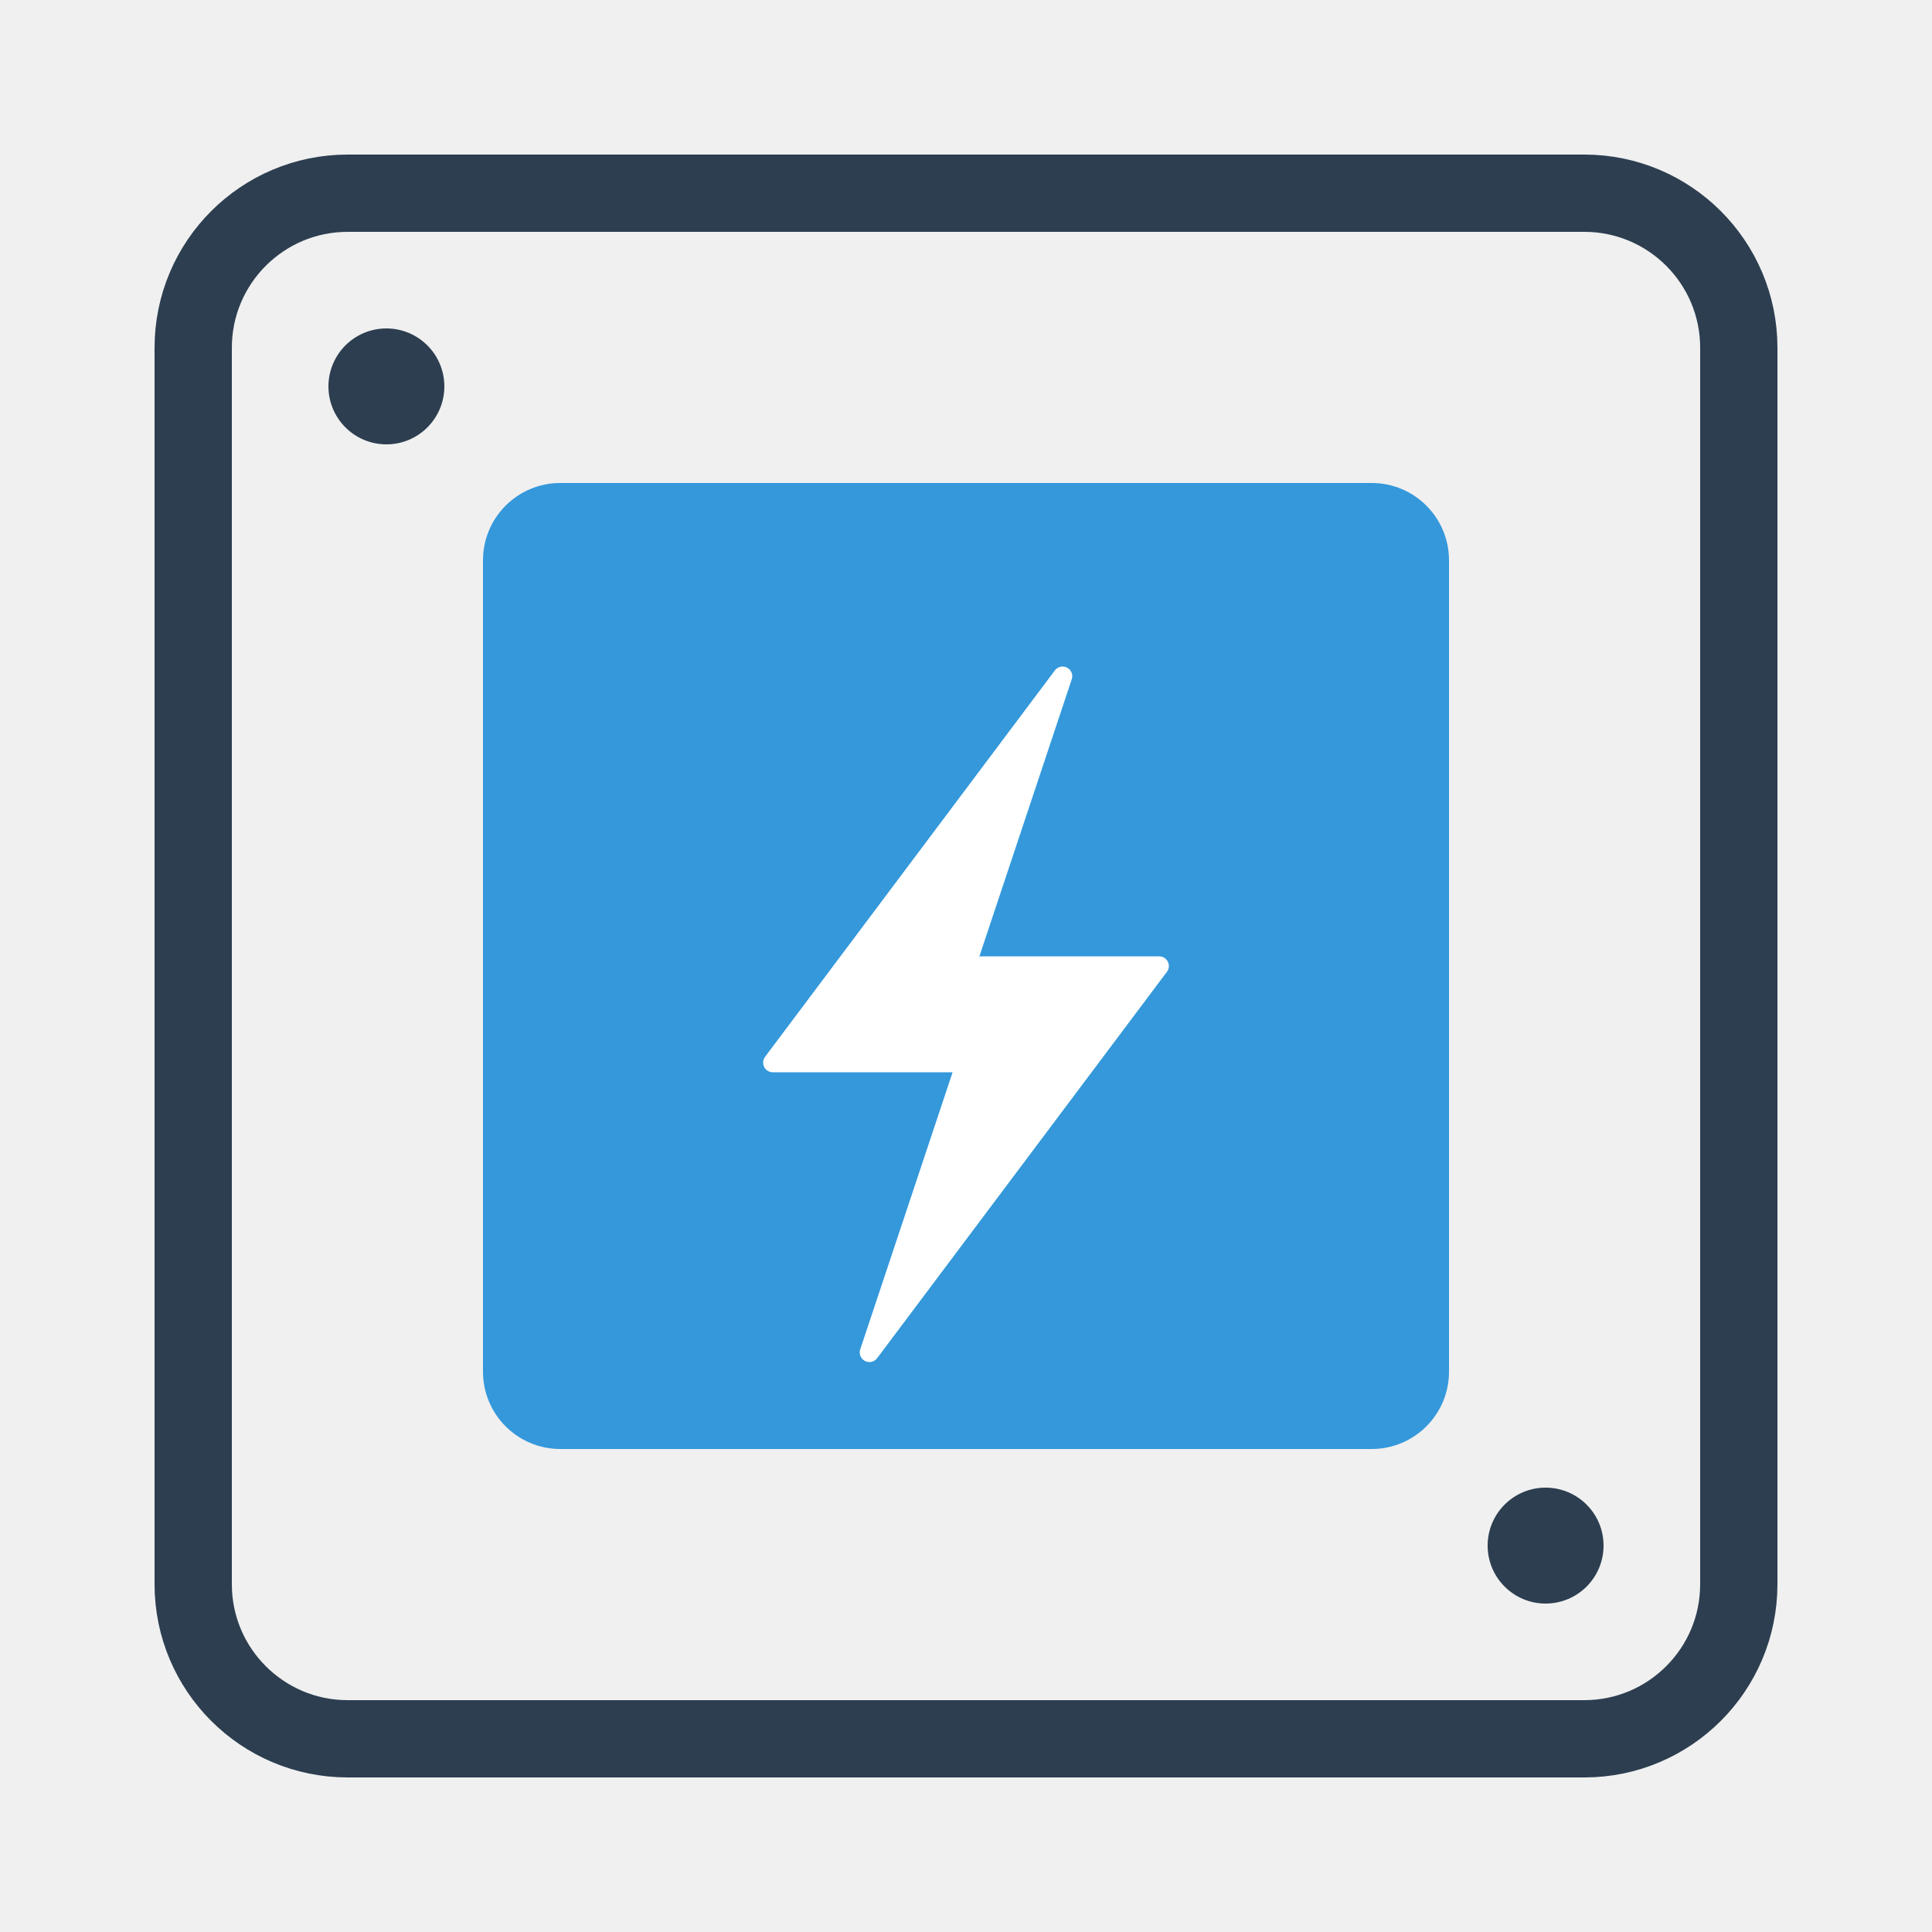
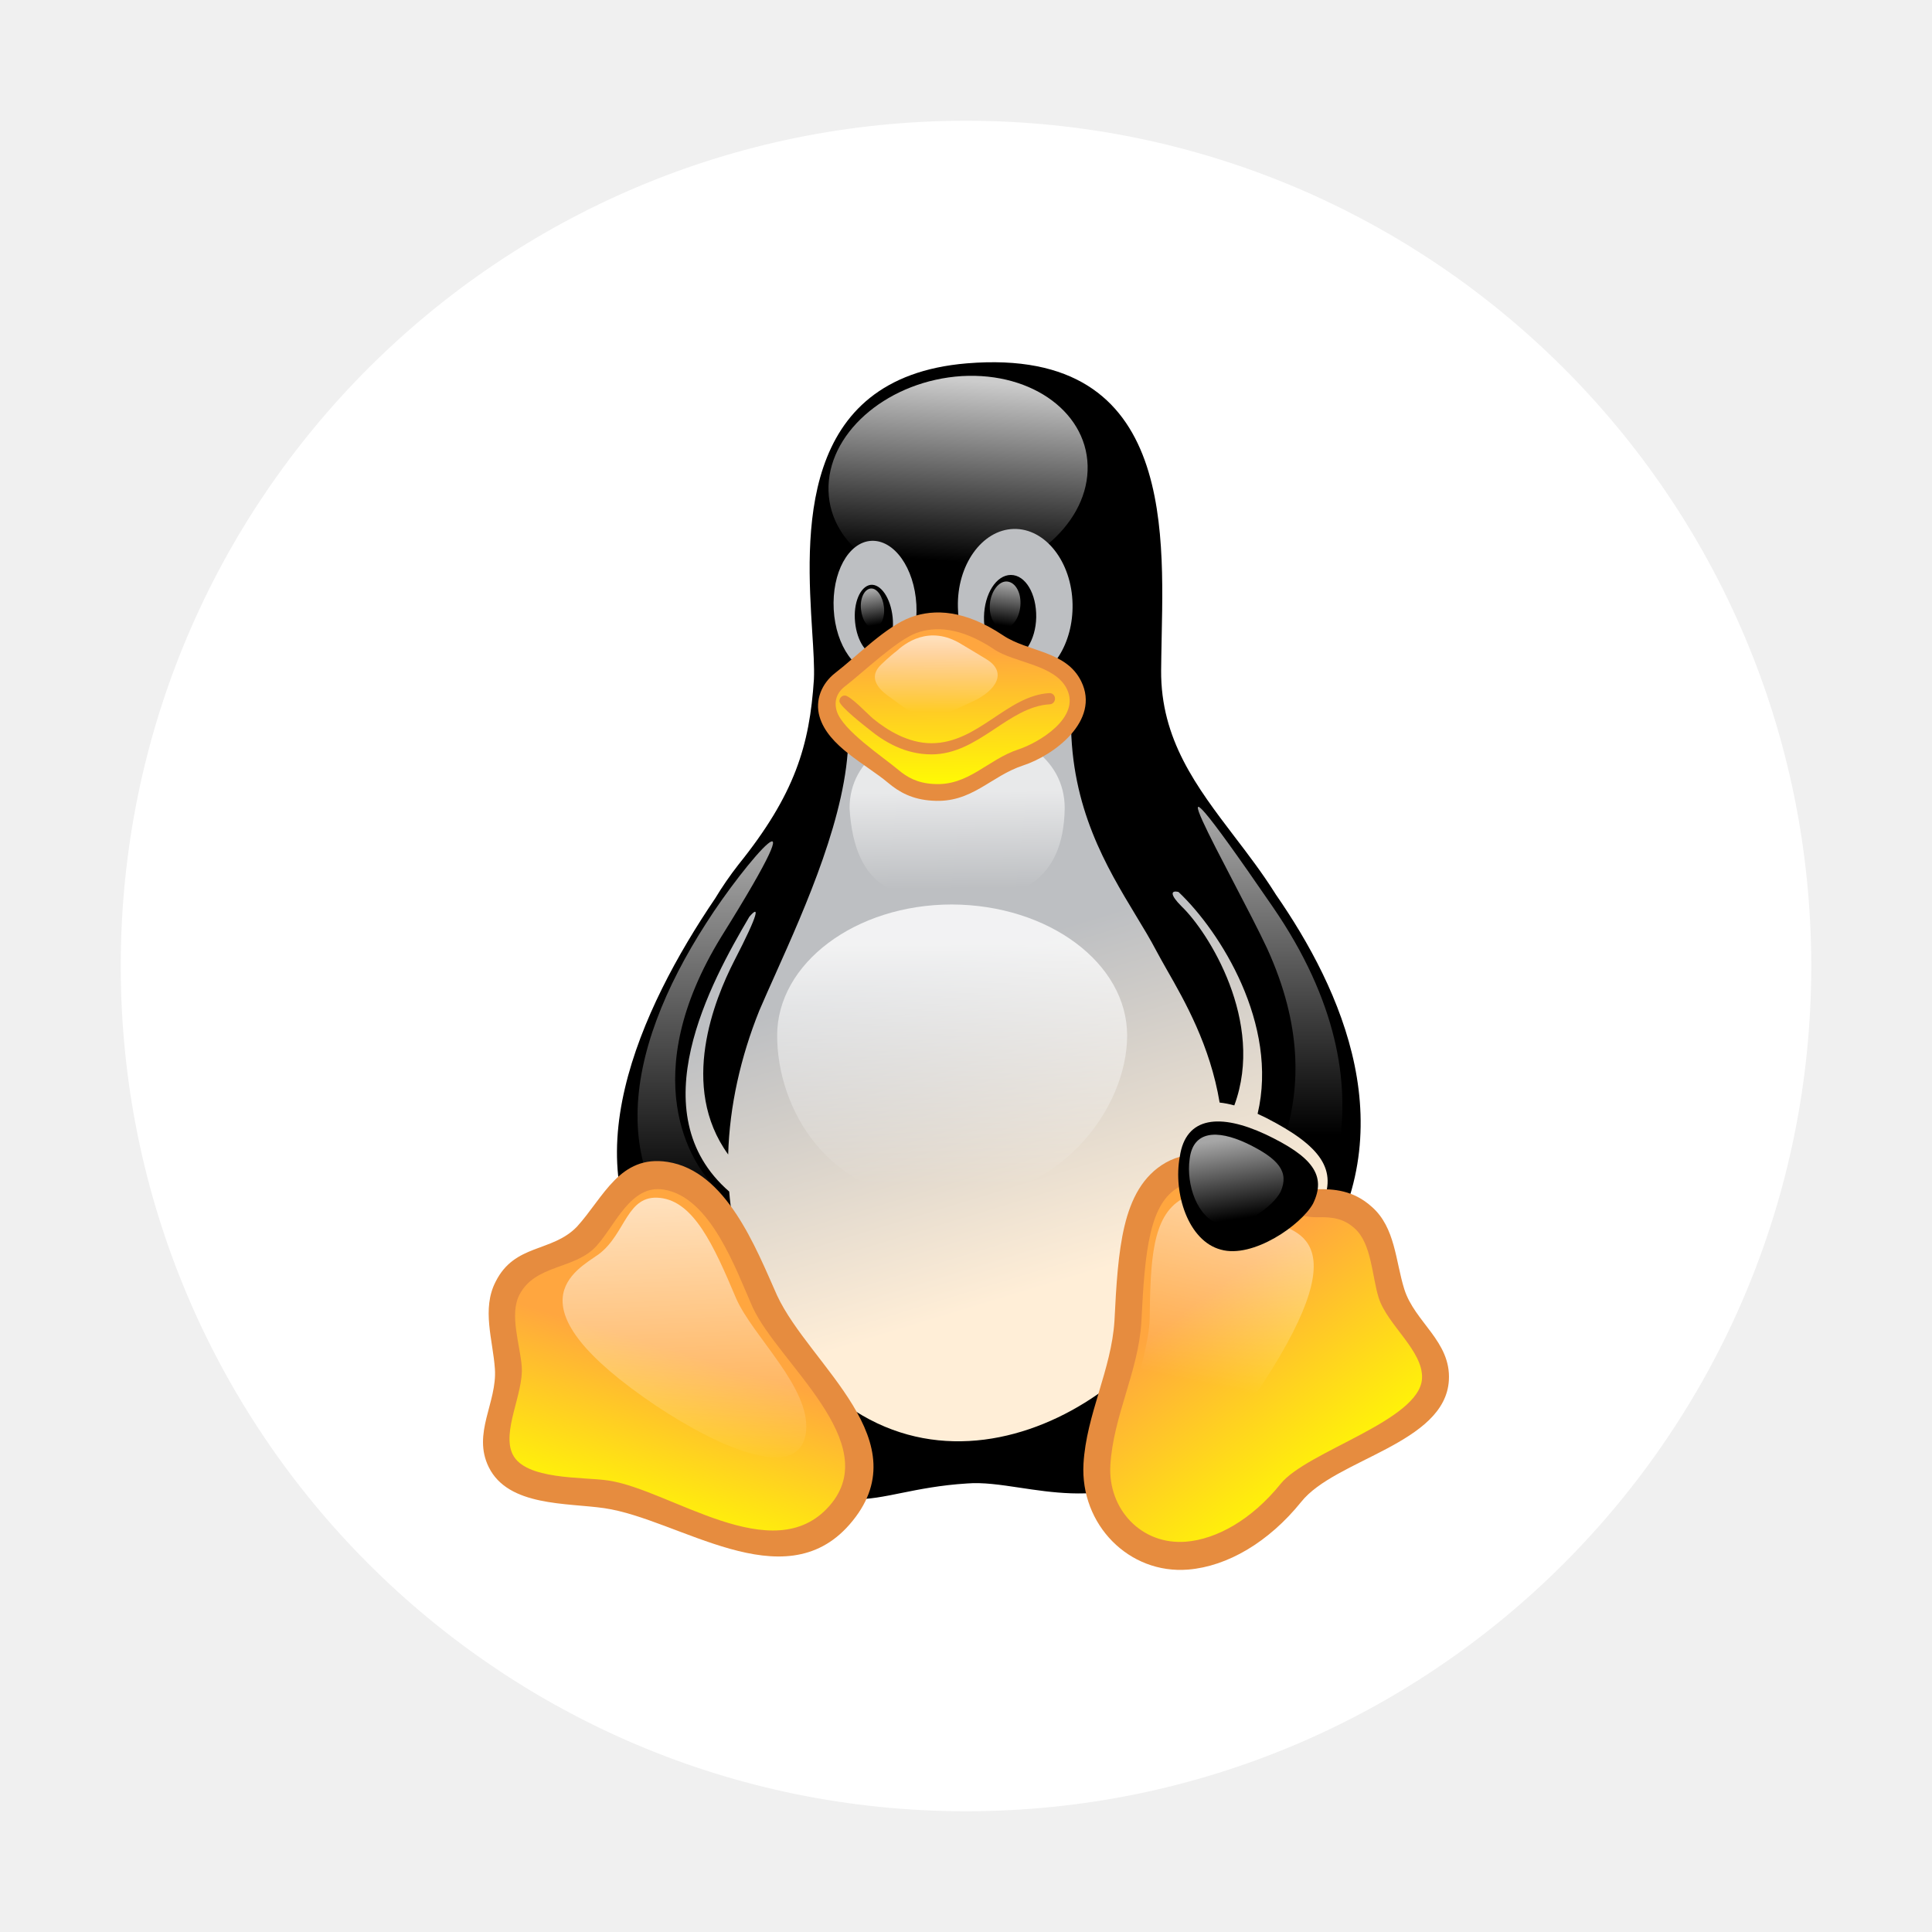
- <svg xmlns="http://www.w3.org/2000/svg" width="100" height="100" viewBox="0 0 100 100" fill="none">
-   <rect x="10" y="10" width="80" height="80" rx="8" stroke="#2C3E50" stroke-width="4" />
-   <rect x="25" y="25" width="50" height="50" rx="4" fill="#3498DB" />
-   <path d="M55 35L40 55H50L45 70L60 50H50L55 35Z" fill="white" stroke="white" stroke-width="1" stroke-linejoin="round" />
-   <circle cx="20" cy="20" r="3" fill="#2C3E50" />
-   <circle cx="80" cy="80" r="3" fill="#2C3E50" />
+ <svg xmlns="http://www.w3.org/2000/svg" width="800px" height="800px" viewBox="0 0 32 32" fill="none">
+   <path d="M30 16C30 23.728 23.735 30 16 30C8.265 30 2 23.728 2 16C2 8.265 8.265 2 16 2C23.735 2 30 8.265 30 16Z" fill="white" />
+   <path d="M11.306 21.91C11.181 21.723 11.071 21.471 10.982 21.17C9.376 19.358 10.617 16.692 11.845 14.881C11.962 14.687 12.091 14.5 12.23 14.322C13.167 13.158 13.409 12.348 13.481 11.252C13.49 11.048 13.473 10.778 13.453 10.468C13.354 8.884 13.19 6.252 16.016 6.018C19.549 5.727 19.261 8.971 19.235 10.873C19.234 10.952 19.233 11.028 19.232 11.102C19.223 12.249 19.821 13.034 20.445 13.854C20.674 14.153 20.905 14.457 21.112 14.784C21.118 14.794 21.124 14.804 21.13 14.813C22.222 16.388 23.299 18.737 21.799 20.965C21.589 21.726 21.27 22.424 20.843 22.992C19.314 25.005 17.954 24.801 16.892 24.641C16.572 24.593 16.279 24.549 16.016 24.571C15.58 24.598 15.23 24.668 14.928 24.729C13.761 24.965 13.305 25.057 11.306 21.91Z" fill="#000000" />
+   <path d="M18.014 7.795C17.981 8.727 16.992 9.537 15.806 9.612C14.621 9.687 13.691 8.979 13.723 8.046C13.756 7.114 14.745 6.304 15.931 6.229C17.116 6.161 18.047 6.862 18.014 7.795Z" fill="url(#paint0_linear_87_7435)" />
+   <path fill-rule="evenodd" clip-rule="evenodd" d="M15.866 10.061C15.875 10.568 16.107 11 16.433 11.195C15.37 11.1 14.051 11.489 14.051 12.225C14.035 13.47 13.342 15.02 12.843 16.135C12.745 16.354 12.654 16.557 12.577 16.737C12.269 17.502 12.083 18.32 12.061 19.122C11.243 17.995 11.838 16.548 12.158 15.921C12.585 15.095 12.576 14.992 12.411 15.185C11.776 16.265 10.58 18.433 12.078 19.736C12.125 20.318 12.267 20.881 12.518 21.399C14.523 25.442 18.276 23.782 19.514 21.685C19.679 21.387 19.812 21.099 19.918 20.82C19.98 20.859 20.046 20.89 20.117 20.909C20.739 21.093 21.669 20.392 21.892 19.957C22.16 19.378 21.885 18.983 20.968 18.514C20.922 18.491 20.875 18.469 20.83 18.448C21.181 16.968 20.212 15.428 19.52 14.774C19.391 14.742 19.373 14.816 19.573 15.015C20.009 15.433 20.957 16.923 20.444 18.309C20.36 18.286 20.278 18.27 20.201 18.262C20.043 17.316 19.623 16.58 19.329 16.066C19.263 15.949 19.203 15.844 19.154 15.751C19.055 15.562 18.937 15.366 18.811 15.159C18.328 14.359 17.739 13.384 17.739 11.939C17.665 11.621 17.365 11.409 16.966 11.292C17.429 11.199 17.777 10.657 17.765 10.007C17.752 9.305 17.313 8.747 16.789 8.761C16.265 8.775 15.846 9.36 15.866 10.061ZM16.298 10.217C16.291 10.605 16.475 10.918 16.717 10.918C16.953 10.918 17.156 10.605 17.163 10.224C17.169 9.836 16.986 9.523 16.743 9.523C16.501 9.523 16.305 9.836 16.298 10.217Z" fill="url(#paint1_linear_87_7435)" />
+   <path fill-rule="evenodd" clip-rule="evenodd" d="M14.556 11.15C14.935 11.129 15.211 10.619 15.178 10.013C15.145 9.408 14.811 8.938 14.431 8.958C14.051 8.979 13.776 9.489 13.809 10.095C13.842 10.701 14.176 11.17 14.556 11.15ZM14.785 10.224C14.818 10.544 14.7 10.816 14.529 10.844C14.359 10.864 14.195 10.626 14.163 10.306C14.13 9.986 14.248 9.714 14.418 9.687C14.588 9.666 14.752 9.904 14.785 10.224Z" fill="url(#paint2_linear_87_7435)" />
+   <path d="M16.396 10C16.376 10.217 16.475 10.394 16.612 10.408C16.75 10.422 16.881 10.251 16.9 10.04C16.92 9.823 16.822 9.646 16.684 9.632C16.547 9.618 16.416 9.789 16.396 10Z" fill="url(#paint3_linear_87_7435)" />
+   <path d="M14.641 10.054C14.661 10.231 14.589 10.388 14.484 10.401C14.379 10.415 14.281 10.279 14.261 10.095C14.241 9.918 14.313 9.762 14.418 9.748C14.523 9.734 14.621 9.877 14.641 10.054Z" fill="url(#paint4_linear_87_7435)" />
+   <path d="M18.669 17.152C18.669 18.35 17.562 19.902 15.662 19.889C13.704 19.902 12.872 18.35 12.872 17.152C12.872 15.955 14.169 14.981 15.767 14.981C17.372 14.988 18.669 15.955 18.669 17.152Z" fill="url(#paint5_linear_87_7435)" />
+   <path d="M17.635 13.389C17.615 14.628 16.835 14.921 15.853 14.921C14.87 14.921 14.156 14.737 14.071 13.389C14.071 12.545 14.87 12.055 15.853 12.055C16.835 12.048 17.635 12.539 17.635 13.389Z" fill="url(#paint6_linear_87_7435)" />
+   <path d="M11.694 15.295C12.336 14.281 13.691 12.722 11.949 15.512C10.534 17.813 11.425 19.29 11.884 19.698C13.207 20.923 13.154 21.747 12.113 21.1C9.879 19.718 10.344 17.391 11.694 15.295Z" fill="url(#paint7_linear_87_7435)" />
+   <path d="M20.988 15.71C20.431 14.519 18.663 11.497 21.073 15.009C23.268 18.187 21.728 20.399 21.453 20.617C21.178 20.835 20.255 21.277 20.523 20.508C20.798 19.739 22.161 18.283 20.988 15.71Z" fill="url(#paint8_linear_87_7435)" />
+   <path d="M11.209 25.102C9.742 24.292 7.613 25.259 8.386 23.067C8.543 22.57 8.156 21.822 8.405 21.338C8.7 20.746 9.336 20.876 9.715 20.481C10.089 20.073 10.325 19.365 11.025 19.474C11.72 19.582 12.185 20.467 12.67 21.556C13.03 22.332 14.301 23.428 14.215 24.299C14.111 25.633 12.65 25.885 11.209 25.102Z" fill="url(#paint9_linear_87_7435)" />
+   <path fill-rule="evenodd" clip-rule="evenodd" d="M9.877 20.64C9.52 21.031 8.865 20.937 8.602 21.448C8.433 21.776 8.617 22.28 8.642 22.639C8.673 23.082 8.305 23.711 8.492 24.09C8.703 24.515 9.653 24.46 10.071 24.521C11.102 24.672 12.806 26.006 13.739 24.941C14.65 23.9 12.898 22.582 12.468 21.657C12.189 21.029 11.771 19.825 10.992 19.703C10.443 19.617 10.193 20.294 9.877 20.64ZM11.058 19.245C12.028 19.397 12.513 20.654 12.871 21.457C13.414 22.623 15.275 23.875 14.069 25.253C12.973 26.504 11.244 25.16 10.009 24.98C9.392 24.89 8.419 24.955 8.096 24.302C7.818 23.74 8.236 23.232 8.197 22.672C8.164 22.195 7.976 21.683 8.208 21.231C8.525 20.595 9.139 20.748 9.555 20.319C9.998 19.833 10.263 19.121 11.058 19.245Z" fill="#E68C3F" />
+   <path d="M21.381 24.728C22.456 23.373 24.846 23.652 23.235 21.794C22.895 21.393 22.999 20.535 22.58 20.168C22.089 19.719 21.545 20.086 21.047 19.855C20.549 19.603 20.026 19.12 19.416 19.46C18.807 19.807 18.742 20.706 18.683 21.89C18.63 22.741 17.884 24.163 18.283 24.946C18.86 26.157 20.36 25.994 21.381 24.728Z" fill="url(#paint10_linear_87_7435)" />
+   <path fill-rule="evenodd" clip-rule="evenodd" d="M21.81 19.698C22.085 19.691 22.415 19.71 22.725 19.992C23.11 20.332 23.114 20.887 23.259 21.351C23.431 21.901 24.034 22.215 23.998 22.86C23.939 23.914 22.114 24.168 21.552 24.876C21.012 25.545 20.33 25.943 19.682 25.997C18.7 26.078 17.889 25.252 17.946 24.244C17.993 23.428 18.409 22.686 18.459 21.876C18.488 21.29 18.52 20.746 18.626 20.305C18.733 19.859 18.926 19.475 19.308 19.257C20.145 18.789 20.954 19.721 21.81 19.698ZM19.522 19.664C19.295 19.793 19.151 20.032 19.059 20.417C18.965 20.807 18.934 21.307 18.904 21.905C18.854 22.716 18.438 23.457 18.391 24.271C18.35 24.997 18.907 25.596 19.647 25.535C20.148 25.493 20.727 25.176 21.209 24.58C21.64 24.037 23.514 23.534 23.553 22.833C23.578 22.375 22.977 21.946 22.835 21.494C22.724 21.141 22.719 20.593 22.436 20.345C22.255 20.18 22.064 20.155 21.821 20.161C21.116 20.18 20.176 19.299 19.522 19.664Z" fill="#E68C3F" />
+   <path d="M20.916 22.917C22.579 20.365 21.341 20.386 20.922 20.188C20.503 19.984 20.064 19.582 19.573 19.862C19.081 20.147 19.055 20.882 19.042 21.849C19.023 22.543 18.466 23.707 18.8 24.353C19.206 25.109 20.189 24.013 20.916 22.917Z" fill="url(#paint11_linear_87_7435)" />
+   <path d="M10.868 23.285C8.379 21.61 9.545 21.039 9.918 20.773C10.37 20.433 10.377 19.78 10.934 19.841C11.49 19.902 11.818 20.617 12.191 21.502C12.466 22.134 13.423 22.978 13.351 23.707C13.259 24.564 11.942 23.999 10.868 23.285Z" fill="url(#paint12_linear_87_7435)" />
+   <path d="M21.748 19.936C21.552 20.29 20.753 20.848 20.222 20.698C19.678 20.555 19.429 19.759 19.541 19.16C19.639 18.48 20.222 18.446 20.956 18.786C21.735 19.154 21.977 19.467 21.748 19.936Z" fill="#000000" />
+   <path d="M21.211 19.739C21.086 19.984 20.562 20.372 20.195 20.27C19.829 20.168 19.645 19.616 19.704 19.201C19.757 18.732 20.15 18.704 20.648 18.936C21.185 19.194 21.355 19.412 21.211 19.739Z" fill="url(#paint13_linear_87_7435)" />
+   <path d="M14.437 10.858C14.699 10.606 15.335 9.837 16.54 10.64C16.763 10.79 16.946 10.803 17.372 10.994C18.23 11.361 17.824 12.246 16.907 12.545C16.514 12.675 16.16 13.171 15.453 13.124C14.844 13.09 14.686 12.675 14.313 12.45C13.651 12.062 13.553 11.538 13.913 11.259C14.274 10.98 14.411 10.878 14.437 10.858Z" fill="url(#paint14_linear_87_7435)" />
+   <path fill-rule="evenodd" clip-rule="evenodd" d="M13.993 11.37C13.856 11.476 13.813 11.617 13.858 11.773C13.951 12.094 14.622 12.534 14.878 12.75C15.024 12.873 15.191 12.97 15.461 12.985C16.039 13.024 16.36 12.579 16.867 12.413C17.2 12.304 17.904 11.888 17.671 11.412C17.472 11.005 16.801 10.98 16.468 10.756C15.894 10.374 15.476 10.377 15.179 10.484C14.853 10.602 14.289 11.142 13.993 11.37ZM15.091 10.222C15.478 10.082 15.981 10.102 16.613 10.523C17.028 10.802 17.659 10.775 17.909 11.286C18.228 11.937 17.456 12.512 16.947 12.678C16.402 12.857 16.098 13.306 15.445 13.262C15.106 13.243 14.888 13.116 14.71 12.966C14.341 12.656 13.716 12.361 13.574 11.869C13.495 11.597 13.61 11.32 13.833 11.147C14.194 10.868 14.682 10.369 15.091 10.222Z" fill="#E68C3F" />
+   <path fill-rule="evenodd" clip-rule="evenodd" d="M17.474 11.567C17.477 11.618 17.439 11.662 17.39 11.665C16.697 11.704 16.21 12.495 15.427 12.495C14.989 12.495 14.642 12.284 14.394 12.08C14.344 12.04 13.903 11.7 13.903 11.613C13.903 11.562 13.943 11.52 13.992 11.52C14.085 11.52 14.363 11.822 14.466 11.907C14.7 12.098 15.046 12.31 15.427 12.31C16.202 12.31 16.678 11.52 17.381 11.48C17.43 11.477 17.472 11.516 17.474 11.567Z" fill="#E68C3F" />
+   <path d="M14.844 10.789C14.975 10.667 15.388 10.333 15.931 10.674C16.049 10.742 16.167 10.816 16.338 10.919C16.685 11.13 16.515 11.436 16.095 11.626C15.905 11.708 15.591 11.885 15.355 11.871C15.093 11.844 14.916 11.667 14.746 11.552C14.425 11.334 14.445 11.15 14.595 11.007C14.707 10.898 14.831 10.796 14.844 10.789Z" fill="url(#paint15_linear_87_7435)" />
+   <defs>
+     <linearGradient id="paint0_linear_87_7435" x1="16.058" y1="6.306" x2="15.836" y2="9.306" gradientUnits="userSpaceOnUse">
+       <stop stop-color="white" stop-opacity="0.8" />
+       <stop offset="1" stop-color="white" stop-opacity="0" />
+     </linearGradient>
+     <linearGradient id="paint1_linear_87_7435" x1="12.897" y1="22.672" x2="11.251" y2="17.272" gradientUnits="userSpaceOnUse">
+       <stop stop-color="#FFEED7" />
+       <stop offset="1" stop-color="#BDBFC2" />
+     </linearGradient>
+     <linearGradient id="paint2_linear_87_7435" x1="12.897" y1="22.672" x2="11.251" y2="17.272" gradientUnits="userSpaceOnUse">
+       <stop stop-color="#FFEED7" />
+       <stop offset="1" stop-color="#BDBFC2" />
+     </linearGradient>
+     <linearGradient id="paint3_linear_87_7435" x1="16.668" y1="9.655" x2="16.575" y2="10.354" gradientUnits="userSpaceOnUse">
+       <stop stop-color="white" stop-opacity="0.65" />
+       <stop offset="1" stop-color="white" stop-opacity="0" />
+     </linearGradient>
+     <linearGradient id="paint4_linear_87_7435" x1="14.434" y1="9.783" x2="14.534" y2="10.348" gradientUnits="userSpaceOnUse">
+       <stop stop-color="white" stop-opacity="0.65" />
+       <stop offset="1" stop-color="white" stop-opacity="0" />
+     </linearGradient>
+     <linearGradient id="paint5_linear_87_7435" x1="15.761" y1="15.631" x2="15.778" y2="19.627" gradientUnits="userSpaceOnUse">
+       <stop stop-color="white" stop-opacity="0.8" />
+       <stop offset="1" stop-color="white" stop-opacity="0" />
+     </linearGradient>
+     <linearGradient id="paint6_linear_87_7435" x1="15.85" y1="13.125" x2="15.869" y2="14.714" gradientUnits="userSpaceOnUse">
+       <stop stop-color="white" stop-opacity="0.65" />
+       <stop offset="1" stop-color="white" stop-opacity="0" />
+     </linearGradient>
+     <linearGradient id="paint7_linear_87_7435" x1="11.72" y1="14.105" x2="11.72" y2="19.937" gradientUnits="userSpaceOnUse">
+       <stop stop-color="white" stop-opacity="0.65" />
+       <stop offset="1" stop-color="white" stop-opacity="0" />
+     </linearGradient>
+     <linearGradient id="paint8_linear_87_7435" x1="21.033" y1="13.536" x2="21.031" y2="18.805" gradientUnits="userSpaceOnUse">
+       <stop stop-color="white" stop-opacity="0.65" />
+       <stop offset="1" stop-color="white" stop-opacity="0" />
+     </linearGradient>
+     <linearGradient id="paint9_linear_87_7435" x1="11.429" y1="22.437" x2="10.535" y2="25.421" gradientUnits="userSpaceOnUse">
+       <stop stop-color="#FFA63F" />
+       <stop offset="1" stop-color="#FFFF00" />
+     </linearGradient>
+     <linearGradient id="paint10_linear_87_7435" x1="19.882" y1="21.53" x2="22.266" y2="24.78" gradientUnits="userSpaceOnUse">
+       <stop stop-color="#FFA63F" />
+       <stop offset="1" stop-color="#FFFF00" />
+     </linearGradient>
+     <linearGradient id="paint11_linear_87_7435" x1="20.52" y1="18.933" x2="19.686" y2="22.86" gradientUnits="userSpaceOnUse">
+       <stop stop-color="white" stop-opacity="0.65" />
+       <stop offset="1" stop-color="white" stop-opacity="0" />
+     </linearGradient>
+     <linearGradient id="paint12_linear_87_7435" x1="11.246" y1="19.904" x2="11.412" y2="24.324" gradientUnits="userSpaceOnUse">
+       <stop stop-color="white" stop-opacity="0.65" />
+       <stop offset="1" stop-color="white" stop-opacity="0" />
+     </linearGradient>
+     <linearGradient id="paint13_linear_87_7435" x1="20.375" y1="18.862" x2="20.569" y2="20.182" gradientUnits="userSpaceOnUse">
+       <stop stop-color="white" stop-opacity="0.65" />
+       <stop offset="1" stop-color="white" stop-opacity="0" />
+     </linearGradient>
+     <linearGradient id="paint14_linear_87_7435" x1="15.764" y1="10.784" x2="15.78" y2="13.11" gradientUnits="userSpaceOnUse">
+       <stop stop-color="#FFA63F" />
+       <stop offset="1" stop-color="#FFFF00" />
+     </linearGradient>
+     <linearGradient id="paint15_linear_87_7435" x1="15.511" y1="10.564" x2="15.506" y2="11.794" gradientUnits="userSpaceOnUse">
+       <stop stop-color="white" stop-opacity="0.65" />
+       <stop offset="1" stop-color="white" stop-opacity="0" />
+     </linearGradient>
+   </defs>
</svg>
